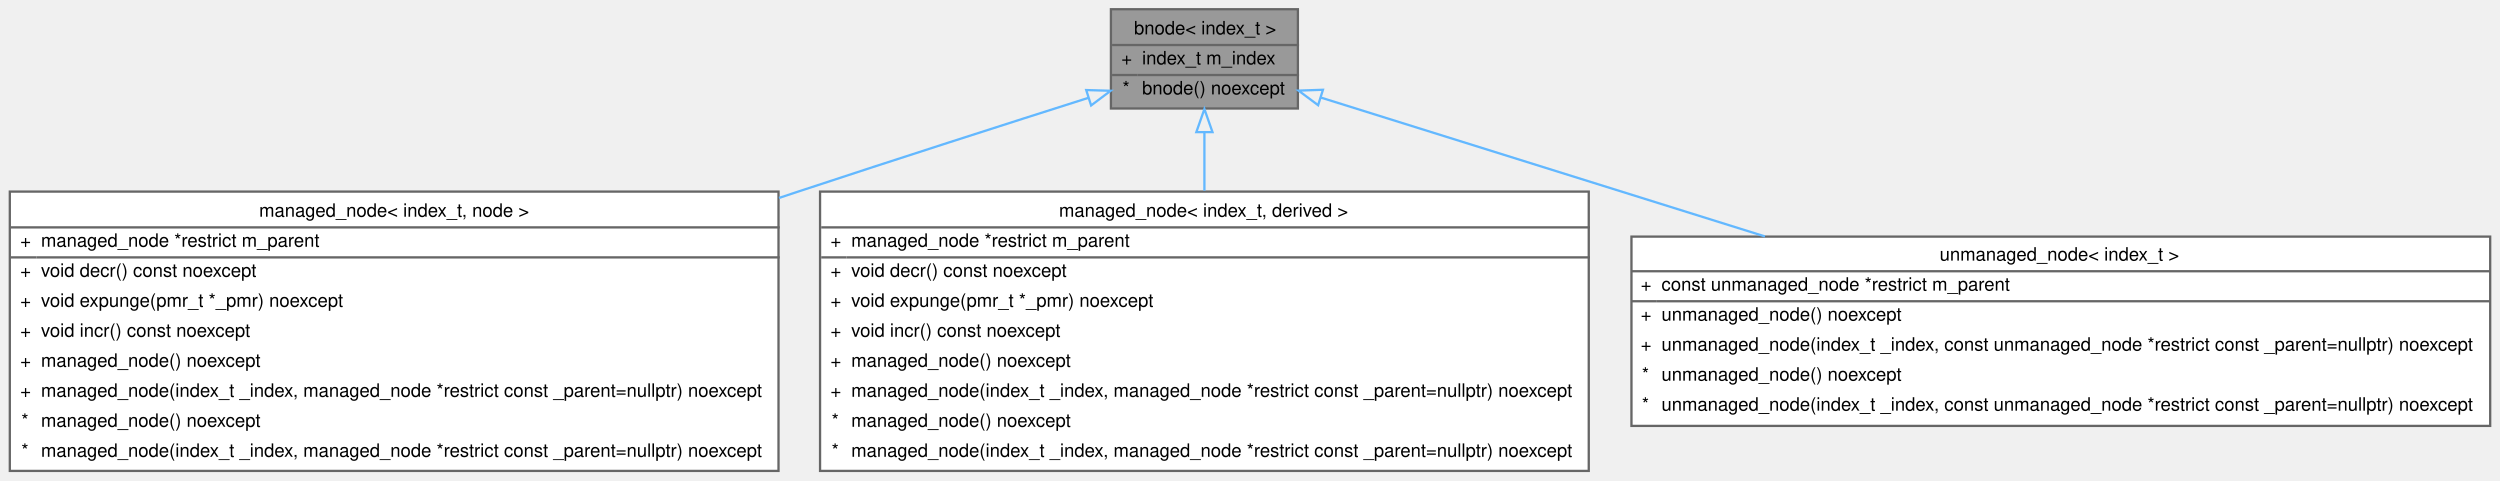
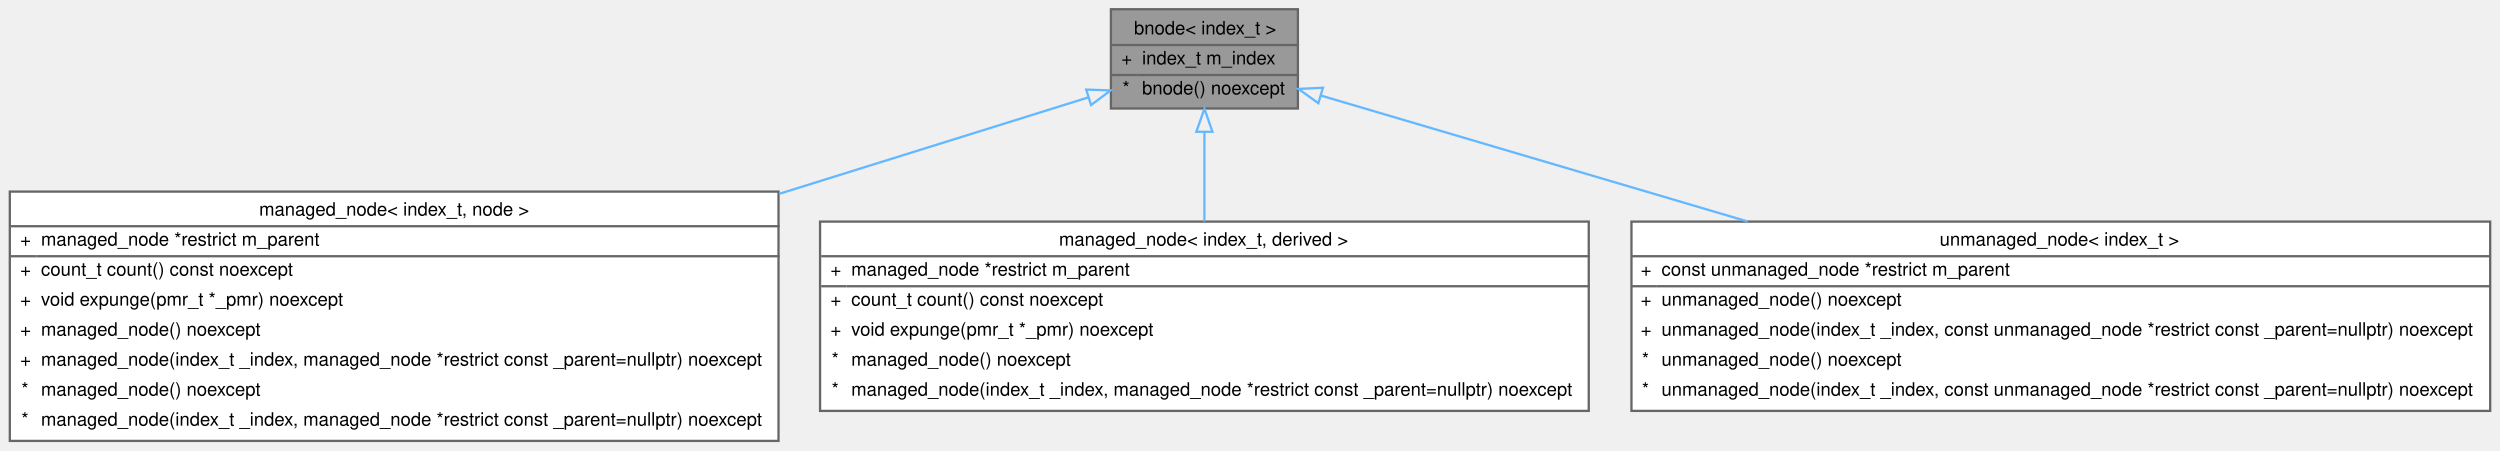
- <svg xmlns="http://www.w3.org/2000/svg" xmlns:xlink="http://www.w3.org/1999/xlink" width="1083pt" height="208pt" viewBox="0.00 0.00 1082.50 208.00">
-   <g id="graph0" class="graph" transform="scale(1 1) rotate(0) translate(4 204)">
+ <svg xmlns="http://www.w3.org/2000/svg" xmlns:xlink="http://www.w3.org/1999/xlink" width="1083pt" height="195pt" viewBox="0.00 0.00 1082.50 195.00">
+   <g id="graph0" class="graph" transform="scale(1 1) rotate(0) translate(4 191)">
    <g id="Node000001" class="node">
      <g id="a_Node000001">
        <a xlink:title="Base class for pathfinding nodes.">
-           <polygon fill="#999999" stroke="transparent" points="558,-200 477,-200 477,-157 558,-157 558,-200" />
-           <text text-anchor="start" x="487" y="-189.1" font-family="Helvetica,sans-Serif" font-size="8.00">bnode&lt; index_t &gt;</text>
-           <text text-anchor="start" x="481.5" y="-176.1" font-family="Helvetica,sans-Serif" font-size="8.00">+</text>
-           <text text-anchor="start" x="490.5" y="-176.1" font-family="Helvetica,sans-Serif" font-size="8.00">index_t m_index</text>
-           <text text-anchor="start" x="482" y="-163.1" font-family="Helvetica,sans-Serif" font-size="8.00">*</text>
-           <text text-anchor="start" x="490.5" y="-163.1" font-family="Helvetica,sans-Serif" font-size="8.00">bnode() noexcept</text>
-           <polygon fill="#666666" stroke="#666666" points="477.5,-184.5 477.5,-184.5 558.5,-184.5 558.5,-184.5 477.5,-184.5" />
-           <polygon fill="#666666" stroke="#666666" points="477.5,-171.5 477.5,-171.5 488.5,-171.5 488.5,-171.5 477.5,-171.5" />
-           <polygon fill="#666666" stroke="#666666" points="488.5,-171.5 488.5,-171.5 558.5,-171.5 558.5,-171.5 488.5,-171.5" />
-           <polygon fill="none" stroke="#666666" points="477,-157 477,-200 558,-200 558,-157 477,-157" />
+           <polygon fill="#999999" stroke="transparent" points="558,-187 477,-187 477,-144 558,-144 558,-187" />
+           <text text-anchor="start" x="487" y="-176.1" font-family="Helvetica,sans-Serif" font-size="8.00">bnode&lt; index_t &gt;</text>
+           <text text-anchor="start" x="481.5" y="-163.1" font-family="Helvetica,sans-Serif" font-size="8.00">+</text>
+           <text text-anchor="start" x="490.5" y="-163.1" font-family="Helvetica,sans-Serif" font-size="8.00">index_t m_index</text>
+           <text text-anchor="start" x="482" y="-150.1" font-family="Helvetica,sans-Serif" font-size="8.00">*</text>
+           <text text-anchor="start" x="490.5" y="-150.1" font-family="Helvetica,sans-Serif" font-size="8.00">bnode() noexcept</text>
+           <polygon fill="#666666" stroke="#666666" points="477.5,-171.5 477.5,-171.5 558.5,-171.5 558.5,-171.5 477.5,-171.5" />
+           <polygon fill="#666666" stroke="#666666" points="477.5,-158.5 477.5,-158.5 488.5,-158.5 488.5,-158.5 477.5,-158.5" />
+           <polygon fill="#666666" stroke="#666666" points="488.5,-158.5 488.5,-158.5 558.5,-158.5 558.5,-158.5 488.5,-158.5" />
+           <polygon fill="none" stroke="#666666" points="477,-144 477,-187 558,-187 558,-144 477,-144" />
        </a>
      </g>
    </g>
    <g id="Node000002" class="node">
      <g id="a_Node000002">
        <a xlink:href="../../df/d64/structchdr_1_1solvers_1_1managed__node.html" target="_top" xlink:title=" ">
-           <polygon fill="white" stroke="transparent" points="333,-121 0,-121 0,0 333,0 333,-121" />
-           <text text-anchor="start" x="108" y="-110.1" font-family="Helvetica,sans-Serif" font-size="8.00">managed_node&lt; index_t, node &gt;</text>
-           <text text-anchor="start" x="4.5" y="-97.1" font-family="Helvetica,sans-Serif" font-size="8.00">+</text>
-           <text text-anchor="start" x="13.5" y="-97.1" font-family="Helvetica,sans-Serif" font-size="8.00">managed_node *restrict m_parent</text>
-           <text text-anchor="start" x="4.5" y="-84.1" font-family="Helvetica,sans-Serif" font-size="8.00">+</text>
-           <text text-anchor="start" x="13.5" y="-84.1" font-family="Helvetica,sans-Serif" font-size="8.00">void decr() const noexcept</text>
-           <text text-anchor="start" x="4.5" y="-71.1" font-family="Helvetica,sans-Serif" font-size="8.00">+</text>
-           <text text-anchor="start" x="13.5" y="-71.1" font-family="Helvetica,sans-Serif" font-size="8.00">void expunge(pmr_t *_pmr) noexcept</text>
-           <text text-anchor="start" x="4.5" y="-58.1" font-family="Helvetica,sans-Serif" font-size="8.00">+</text>
-           <text text-anchor="start" x="13.5" y="-58.1" font-family="Helvetica,sans-Serif" font-size="8.00">void incr() const noexcept</text>
-           <text text-anchor="start" x="4.5" y="-45.1" font-family="Helvetica,sans-Serif" font-size="8.00">+</text>
-           <text text-anchor="start" x="13.5" y="-45.1" font-family="Helvetica,sans-Serif" font-size="8.00">managed_node() noexcept</text>
-           <text text-anchor="start" x="4.5" y="-32.1" font-family="Helvetica,sans-Serif" font-size="8.00">+</text>
-           <text text-anchor="start" x="13.5" y="-32.1" font-family="Helvetica,sans-Serif" font-size="8.00">managed_node(index_t _index, managed_node *restrict const _parent=nullptr) noexcept</text>
-           <text text-anchor="start" x="5" y="-19.1" font-family="Helvetica,sans-Serif" font-size="8.00">*</text>
-           <text text-anchor="start" x="13.5" y="-19.1" font-family="Helvetica,sans-Serif" font-size="8.00">managed_node() noexcept</text>
-           <text text-anchor="start" x="5" y="-6.1" font-family="Helvetica,sans-Serif" font-size="8.00">*</text>
-           <text text-anchor="start" x="13.5" y="-6.1" font-family="Helvetica,sans-Serif" font-size="8.00">managed_node(index_t _index, managed_node *restrict const _parent=nullptr) noexcept</text>
-           <polygon fill="#666666" stroke="#666666" points="0.5,-105.5 0.5,-105.5 333.5,-105.5 333.5,-105.5 0.5,-105.5" />
-           <polygon fill="#666666" stroke="#666666" points="0.5,-92.5 0.5,-92.5 11.5,-92.5 11.5,-92.5 0.5,-92.5" />
-           <polygon fill="#666666" stroke="#666666" points="11.5,-92.5 11.5,-92.5 333.5,-92.5 333.5,-92.5 11.5,-92.5" />
-           <polygon fill="none" stroke="#666666" points="0,0 0,-121 333,-121 333,0 0,0" />
+           <polygon fill="white" stroke="transparent" points="333,-108 0,-108 0,0 333,0 333,-108" />
+           <text text-anchor="start" x="108" y="-97.6" font-family="Helvetica,sans-Serif" font-size="8.00">managed_node&lt; index_t, node &gt;</text>
+           <text text-anchor="start" x="4.5" y="-84.6" font-family="Helvetica,sans-Serif" font-size="8.00">+</text>
+           <text text-anchor="start" x="13.5" y="-84.6" font-family="Helvetica,sans-Serif" font-size="8.00">managed_node *restrict m_parent</text>
+           <text text-anchor="start" x="4.5" y="-71.6" font-family="Helvetica,sans-Serif" font-size="8.00">+</text>
+           <text text-anchor="start" x="13.5" y="-71.6" font-family="Helvetica,sans-Serif" font-size="8.00">count_t count() const noexcept</text>
+           <text text-anchor="start" x="4.5" y="-58.6" font-family="Helvetica,sans-Serif" font-size="8.00">+</text>
+           <text text-anchor="start" x="13.5" y="-58.6" font-family="Helvetica,sans-Serif" font-size="8.00">void expunge(pmr_t *_pmr) noexcept</text>
+           <text text-anchor="start" x="4.5" y="-45.6" font-family="Helvetica,sans-Serif" font-size="8.00">+</text>
+           <text text-anchor="start" x="13.5" y="-45.6" font-family="Helvetica,sans-Serif" font-size="8.00">managed_node() noexcept</text>
+           <text text-anchor="start" x="4.5" y="-32.6" font-family="Helvetica,sans-Serif" font-size="8.00">+</text>
+           <text text-anchor="start" x="13.5" y="-32.6" font-family="Helvetica,sans-Serif" font-size="8.00">managed_node(index_t _index, managed_node *restrict const _parent=nullptr) noexcept</text>
+           <text text-anchor="start" x="5" y="-19.6" font-family="Helvetica,sans-Serif" font-size="8.00">*</text>
+           <text text-anchor="start" x="13.5" y="-19.6" font-family="Helvetica,sans-Serif" font-size="8.00">managed_node() noexcept</text>
+           <text text-anchor="start" x="5" y="-6.6" font-family="Helvetica,sans-Serif" font-size="8.00">*</text>
+           <text text-anchor="start" x="13.5" y="-6.6" font-family="Helvetica,sans-Serif" font-size="8.00">managed_node(index_t _index, managed_node *restrict const _parent=nullptr) noexcept</text>
+           <polygon fill="#666666" stroke="#666666" points="0.5,-93 0.5,-93 333.5,-93 333.5,-93 0.5,-93" />
+           <polygon fill="#666666" stroke="#666666" points="0.5,-80 0.5,-80 11.5,-80 11.5,-80 0.5,-80" />
+           <polygon fill="#666666" stroke="#666666" points="11.5,-80 11.5,-80 333.5,-80 333.5,-80 11.5,-80" />
+           <polygon fill="none" stroke="#666666" points="0,0 0,-108 333,-108 333,0 0,0" />
        </a>
      </g>
    </g>
    <g id="edge1_Node000001_Node000002" class="edge">
      <g id="a_edge1_Node000001_Node000002">
        <a xlink:title=" ">
-           <path fill="none" stroke="#63b8ff" d="M467.31,-161.64C432.06,-150.44 383.83,-134.99 341.5,-121 338.76,-120.09 335.99,-119.18 333.21,-118.25" />
-           <polygon fill="none" stroke="#63b8ff" points="466.3,-164.99 476.89,-164.68 468.42,-158.32 466.3,-164.99" />
+           <path fill="none" stroke="#63b8ff" d="M467.28,-148.83C431.8,-137.76 382.06,-122.25 333.22,-107.01" />
+           <polygon fill="none" stroke="#63b8ff" points="466.3,-152.2 476.89,-151.83 468.39,-145.51 466.3,-152.2" />
        </a>
      </g>
    </g>
    <g id="Node000003" class="node">
      <g id="a_Node000003">
        <a xlink:href="../../df/d64/structchdr_1_1solvers_1_1managed__node.html" target="_top" xlink:title="A hierarchical node in a pathfinding context, with a clean-up mechanism.">
-           <polygon fill="white" stroke="transparent" points="684,-121 351,-121 351,0 684,0 684,-121" />
-           <text text-anchor="start" x="454.5" y="-110.1" font-family="Helvetica,sans-Serif" font-size="8.00">managed_node&lt; index_t, derived &gt;</text>
-           <text text-anchor="start" x="355.5" y="-97.1" font-family="Helvetica,sans-Serif" font-size="8.00">+</text>
-           <text text-anchor="start" x="364.5" y="-97.1" font-family="Helvetica,sans-Serif" font-size="8.00">managed_node *restrict m_parent</text>
-           <text text-anchor="start" x="355.5" y="-84.1" font-family="Helvetica,sans-Serif" font-size="8.00">+</text>
-           <text text-anchor="start" x="364.5" y="-84.1" font-family="Helvetica,sans-Serif" font-size="8.00">void decr() const noexcept</text>
-           <text text-anchor="start" x="355.5" y="-71.1" font-family="Helvetica,sans-Serif" font-size="8.00">+</text>
-           <text text-anchor="start" x="364.5" y="-71.1" font-family="Helvetica,sans-Serif" font-size="8.00">void expunge(pmr_t *_pmr) noexcept</text>
-           <text text-anchor="start" x="355.5" y="-58.1" font-family="Helvetica,sans-Serif" font-size="8.00">+</text>
-           <text text-anchor="start" x="364.5" y="-58.1" font-family="Helvetica,sans-Serif" font-size="8.00">void incr() const noexcept</text>
-           <text text-anchor="start" x="355.5" y="-45.1" font-family="Helvetica,sans-Serif" font-size="8.00">+</text>
-           <text text-anchor="start" x="364.5" y="-45.1" font-family="Helvetica,sans-Serif" font-size="8.00">managed_node() noexcept</text>
-           <text text-anchor="start" x="355.5" y="-32.1" font-family="Helvetica,sans-Serif" font-size="8.00">+</text>
-           <text text-anchor="start" x="364.5" y="-32.1" font-family="Helvetica,sans-Serif" font-size="8.00">managed_node(index_t _index, managed_node *restrict const _parent=nullptr) noexcept</text>
-           <text text-anchor="start" x="356" y="-19.1" font-family="Helvetica,sans-Serif" font-size="8.00">*</text>
-           <text text-anchor="start" x="364.5" y="-19.1" font-family="Helvetica,sans-Serif" font-size="8.00">managed_node() noexcept</text>
-           <text text-anchor="start" x="356" y="-6.1" font-family="Helvetica,sans-Serif" font-size="8.00">*</text>
-           <text text-anchor="start" x="364.5" y="-6.1" font-family="Helvetica,sans-Serif" font-size="8.00">managed_node(index_t _index, managed_node *restrict const _parent=nullptr) noexcept</text>
-           <polygon fill="#666666" stroke="#666666" points="351.5,-105.5 351.5,-105.5 684.5,-105.5 684.5,-105.5 351.5,-105.5" />
-           <polygon fill="#666666" stroke="#666666" points="351.5,-92.5 351.5,-92.5 362.5,-92.5 362.5,-92.5 351.5,-92.5" />
-           <polygon fill="#666666" stroke="#666666" points="362.5,-92.5 362.5,-92.5 684.5,-92.5 684.5,-92.5 362.5,-92.5" />
-           <polygon fill="none" stroke="#666666" points="351,0 351,-121 684,-121 684,0 351,0" />
+           <polygon fill="white" stroke="transparent" points="684,-95 351,-95 351,-13 684,-13 684,-95" />
+           <text text-anchor="start" x="454.5" y="-84.6" font-family="Helvetica,sans-Serif" font-size="8.00">managed_node&lt; index_t, derived &gt;</text>
+           <text text-anchor="start" x="355.5" y="-71.6" font-family="Helvetica,sans-Serif" font-size="8.00">+</text>
+           <text text-anchor="start" x="364.5" y="-71.6" font-family="Helvetica,sans-Serif" font-size="8.00">managed_node *restrict m_parent</text>
+           <text text-anchor="start" x="355.5" y="-58.6" font-family="Helvetica,sans-Serif" font-size="8.00">+</text>
+           <text text-anchor="start" x="364.5" y="-58.6" font-family="Helvetica,sans-Serif" font-size="8.00">count_t count() const noexcept</text>
+           <text text-anchor="start" x="355.5" y="-45.6" font-family="Helvetica,sans-Serif" font-size="8.00">+</text>
+           <text text-anchor="start" x="364.5" y="-45.6" font-family="Helvetica,sans-Serif" font-size="8.00">void expunge(pmr_t *_pmr) noexcept</text>
+           <text text-anchor="start" x="356" y="-32.6" font-family="Helvetica,sans-Serif" font-size="8.00">*</text>
+           <text text-anchor="start" x="364.5" y="-32.6" font-family="Helvetica,sans-Serif" font-size="8.00">managed_node() noexcept</text>
+           <text text-anchor="start" x="356" y="-19.6" font-family="Helvetica,sans-Serif" font-size="8.00">*</text>
+           <text text-anchor="start" x="364.5" y="-19.6" font-family="Helvetica,sans-Serif" font-size="8.00">managed_node(index_t _index, managed_node *restrict const _parent=nullptr) noexcept</text>
+           <polygon fill="#666666" stroke="#666666" points="351.5,-80 351.5,-80 684.5,-80 684.5,-80 351.5,-80" />
+           <polygon fill="#666666" stroke="#666666" points="351.5,-67 351.5,-67 362.5,-67 362.5,-67 351.5,-67" />
+           <polygon fill="#666666" stroke="#666666" points="362.5,-67 362.5,-67 684.5,-67 684.5,-67 362.5,-67" />
+           <polygon fill="none" stroke="#666666" points="351,-13 351,-95 684,-95 684,-13 351,-13" />
        </a>
      </g>
    </g>
    <g id="edge2_Node000001_Node000003" class="edge">
      <g id="a_edge2_Node000001_Node000003">
        <a xlink:title=" ">
-           <path fill="none" stroke="#63b8ff" d="M517.5,-146.67C517.5,-138.83 517.5,-130.13 517.5,-121.37" />
-           <polygon fill="none" stroke="#63b8ff" points="514,-146.76 517.5,-156.76 521,-146.76 514,-146.76" />
+           <path fill="none" stroke="#63b8ff" d="M517.5,-133.9C517.5,-121.85 517.5,-107.85 517.5,-95.02" />
+           <polygon fill="none" stroke="#63b8ff" points="514,-133.9 517.5,-143.9 521,-133.9 514,-133.9" />
        </a>
      </g>
    </g>
    <g id="Node000004" class="node">
      <g id="a_Node000004">
        <a xlink:href="../../d6/d3c/structchdr_1_1solvers_1_1unmanaged__node.html" target="_top" xlink:title="A hierarchical node in a pathfinding context, requires manual memory management.">
-           <polygon fill="white" stroke="transparent" points="1074.5,-101.5 702.5,-101.5 702.5,-19.5 1074.5,-19.5 1074.5,-101.5" />
-           <text text-anchor="start" x="836" y="-91.1" font-family="Helvetica,sans-Serif" font-size="8.00">unmanaged_node&lt; index_t &gt;</text>
-           <text text-anchor="start" x="706.5" y="-78.1" font-family="Helvetica,sans-Serif" font-size="8.00">+</text>
-           <text text-anchor="start" x="715.5" y="-78.1" font-family="Helvetica,sans-Serif" font-size="8.00">const unmanaged_node *restrict m_parent</text>
-           <text text-anchor="start" x="706.5" y="-65.1" font-family="Helvetica,sans-Serif" font-size="8.00">+</text>
-           <text text-anchor="start" x="715.5" y="-65.1" font-family="Helvetica,sans-Serif" font-size="8.00">unmanaged_node() noexcept</text>
-           <text text-anchor="start" x="706.5" y="-52.1" font-family="Helvetica,sans-Serif" font-size="8.00">+</text>
-           <text text-anchor="start" x="715.5" y="-52.1" font-family="Helvetica,sans-Serif" font-size="8.00">unmanaged_node(index_t _index, const unmanaged_node *restrict const _parent=nullptr) noexcept</text>
-           <text text-anchor="start" x="707" y="-39.1" font-family="Helvetica,sans-Serif" font-size="8.00">*</text>
-           <text text-anchor="start" x="715.5" y="-39.1" font-family="Helvetica,sans-Serif" font-size="8.00">unmanaged_node() noexcept</text>
-           <text text-anchor="start" x="707" y="-26.1" font-family="Helvetica,sans-Serif" font-size="8.00">*</text>
-           <text text-anchor="start" x="715.5" y="-26.1" font-family="Helvetica,sans-Serif" font-size="8.00">unmanaged_node(index_t _index, const unmanaged_node *restrict const _parent=nullptr) noexcept</text>
-           <polygon fill="#666666" stroke="#666666" points="702.5,-86.5 702.5,-86.5 1074.5,-86.5 1074.5,-86.5 702.5,-86.5" />
-           <polygon fill="#666666" stroke="#666666" points="702.5,-73.5 702.5,-73.5 713.5,-73.5 713.5,-73.5 702.5,-73.5" />
-           <polygon fill="#666666" stroke="#666666" points="713.5,-73.5 713.5,-73.5 1074.5,-73.5 1074.5,-73.5 713.5,-73.5" />
-           <polygon fill="none" stroke="#666666" points="702.5,-19.5 702.5,-101.5 1074.5,-101.5 1074.5,-19.5 702.5,-19.5" />
+           <polygon fill="white" stroke="transparent" points="1074.5,-95 702.5,-95 702.5,-13 1074.5,-13 1074.5,-95" />
+           <text text-anchor="start" x="836" y="-84.6" font-family="Helvetica,sans-Serif" font-size="8.00">unmanaged_node&lt; index_t &gt;</text>
+           <text text-anchor="start" x="706.5" y="-71.6" font-family="Helvetica,sans-Serif" font-size="8.00">+</text>
+           <text text-anchor="start" x="715.5" y="-71.6" font-family="Helvetica,sans-Serif" font-size="8.00">const unmanaged_node *restrict m_parent</text>
+           <text text-anchor="start" x="706.5" y="-58.6" font-family="Helvetica,sans-Serif" font-size="8.00">+</text>
+           <text text-anchor="start" x="715.5" y="-58.6" font-family="Helvetica,sans-Serif" font-size="8.00">unmanaged_node() noexcept</text>
+           <text text-anchor="start" x="706.5" y="-45.6" font-family="Helvetica,sans-Serif" font-size="8.00">+</text>
+           <text text-anchor="start" x="715.5" y="-45.6" font-family="Helvetica,sans-Serif" font-size="8.00">unmanaged_node(index_t _index, const unmanaged_node *restrict const _parent=nullptr) noexcept</text>
+           <text text-anchor="start" x="707" y="-32.6" font-family="Helvetica,sans-Serif" font-size="8.00">*</text>
+           <text text-anchor="start" x="715.5" y="-32.6" font-family="Helvetica,sans-Serif" font-size="8.00">unmanaged_node() noexcept</text>
+           <text text-anchor="start" x="707" y="-19.6" font-family="Helvetica,sans-Serif" font-size="8.00">*</text>
+           <text text-anchor="start" x="715.5" y="-19.6" font-family="Helvetica,sans-Serif" font-size="8.00">unmanaged_node(index_t _index, const unmanaged_node *restrict const _parent=nullptr) noexcept</text>
+           <polygon fill="#666666" stroke="#666666" points="702.5,-80 702.5,-80 1074.5,-80 1074.5,-80 702.5,-80" />
+           <polygon fill="#666666" stroke="#666666" points="702.5,-67 702.5,-67 713.5,-67 713.5,-67 702.5,-67" />
+           <polygon fill="#666666" stroke="#666666" points="713.5,-67 713.5,-67 1074.5,-67 1074.5,-67 713.5,-67" />
+           <polygon fill="none" stroke="#666666" points="702.5,-13 702.5,-95 1074.5,-95 1074.5,-13 702.5,-13" />
        </a>
      </g>
    </g>
    <g id="edge3_Node000001_Node000004" class="edge">
      <g id="a_edge3_Node000001_Node000004">
        <a xlink:title=" ">
-           <path fill="none" stroke="#63b8ff" d="M568.04,-161.7C617.29,-146.3 694.21,-122.25 760.35,-101.57" />
-           <polygon fill="none" stroke="#63b8ff" points="566.76,-158.43 558.26,-164.75 568.85,-165.11 566.76,-158.43" />
+           <path fill="none" stroke="#63b8ff" d="M567.98,-149.6C615.39,-135.61 688.47,-114.04 752.88,-95.03" />
+           <polygon fill="none" stroke="#63b8ff" points="566.86,-146.28 558.26,-152.47 568.85,-152.99 566.86,-146.28" />
        </a>
      </g>
    </g>
  </g>
</svg>
